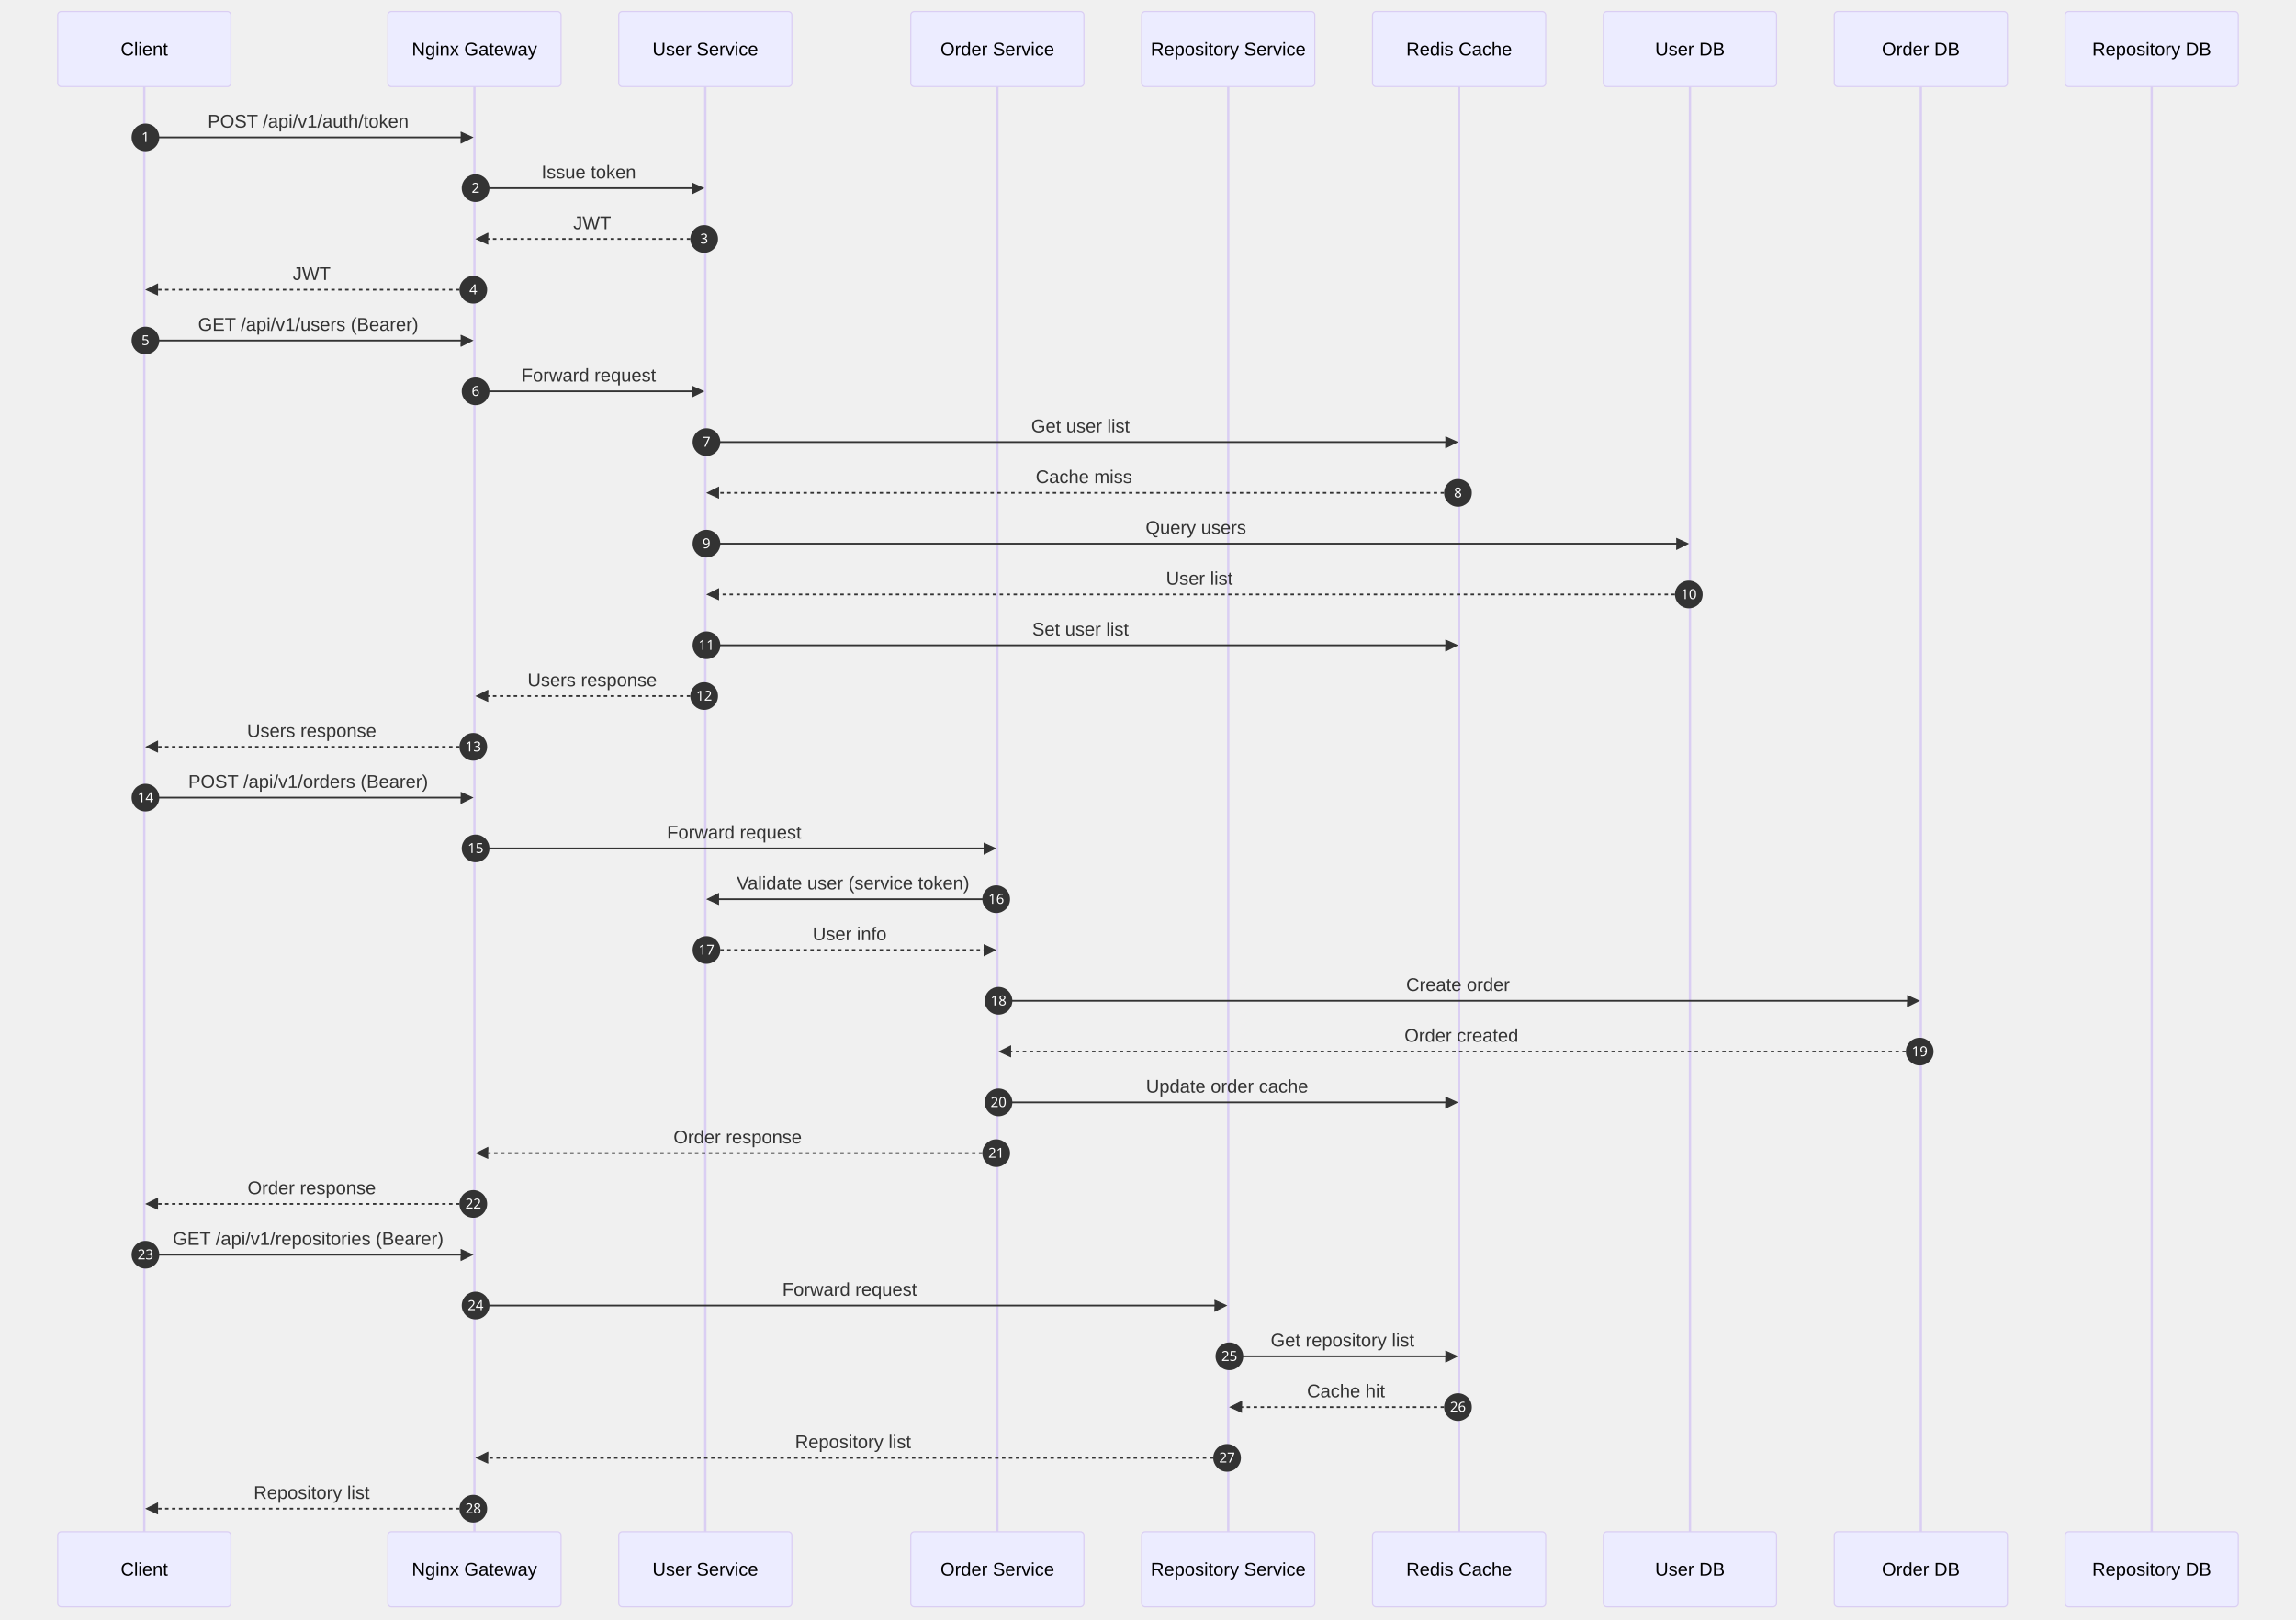
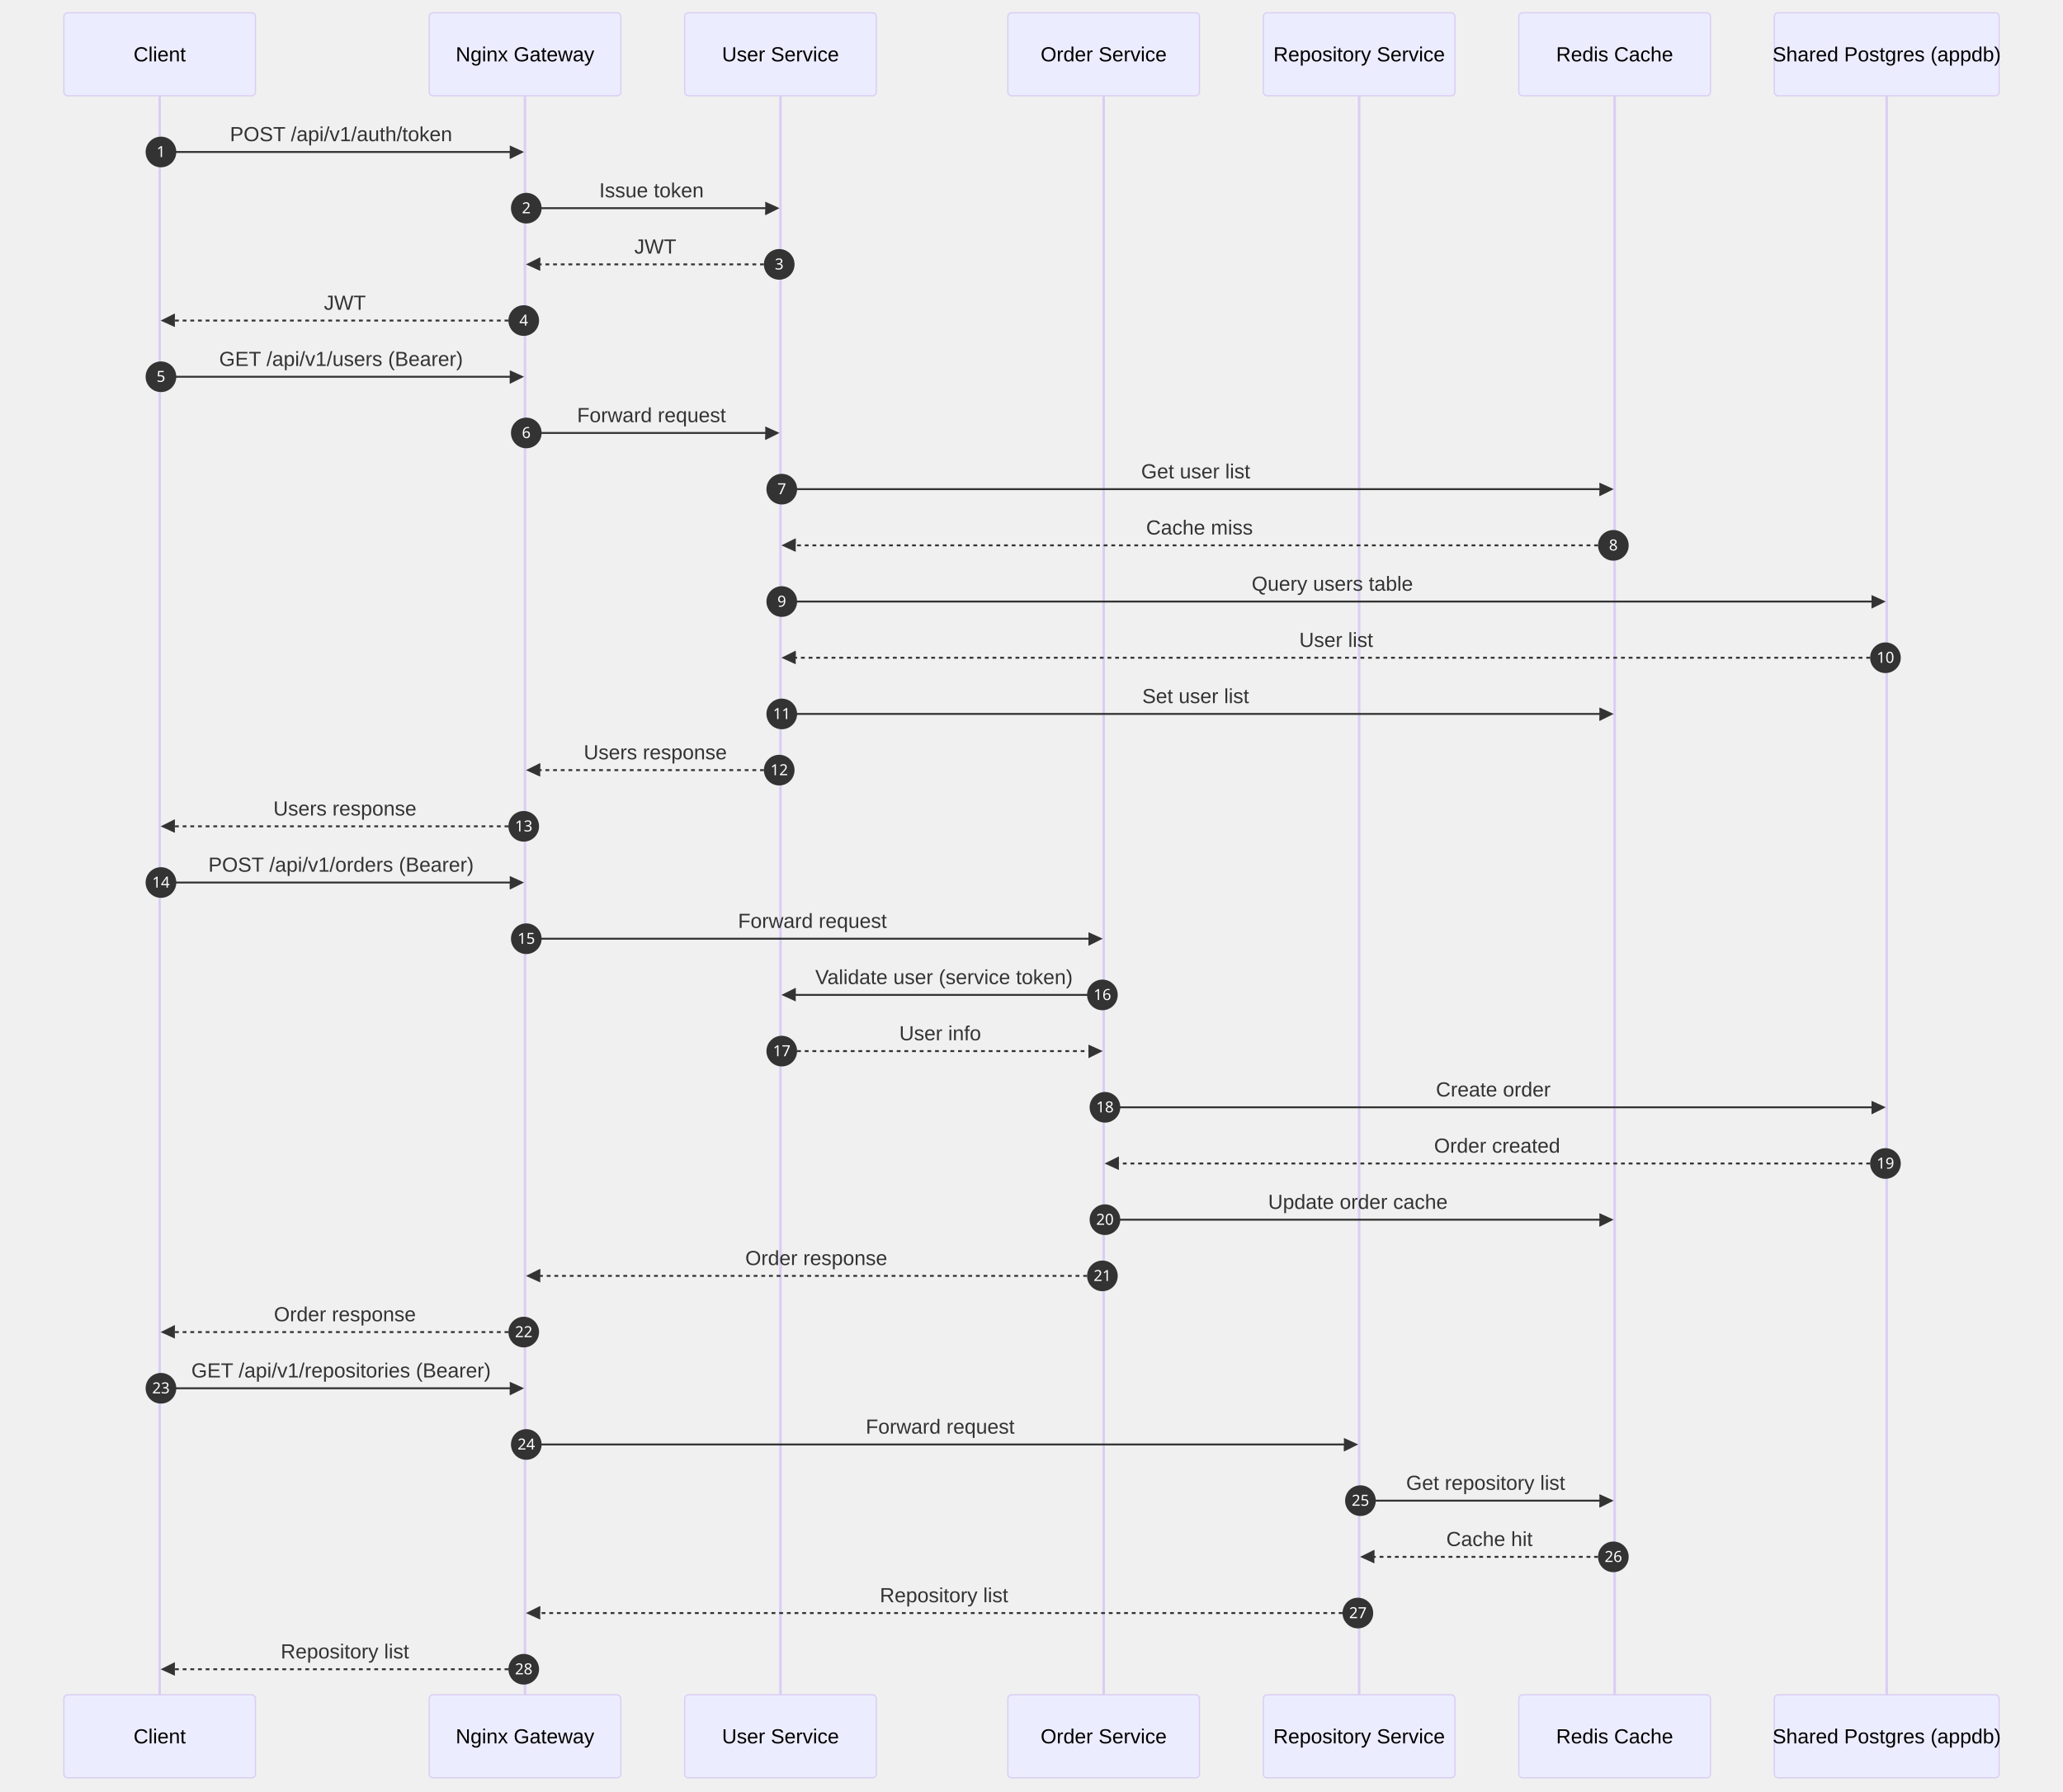
- <svg xmlns="http://www.w3.org/2000/svg" id="my-svg" width="100%" style="max-width: 1989px; background-color: white;" viewBox="-50 -10 1989 1403" role="graphics-document document" aria-roledescription="sequence">
-   <g>
-     <rect x="1739" y="1317" fill="#eaeaea" stroke="#666" width="150" height="65" name="RepoDB" rx="3" ry="3" class="actor actor-bottom" />
-     <text x="1814" y="1349.5" dominant-baseline="central" alignment-baseline="central" class="actor actor-box" style="text-anchor: middle; font-size: 16px; font-weight: 400;">
-       <tspan x="1814" dy="0">Repository DB</tspan>
-     </text>
-   </g>
-   <g>
-     <rect x="1539" y="1317" fill="#eaeaea" stroke="#666" width="150" height="65" name="OrderDB" rx="3" ry="3" class="actor actor-bottom" />
-     <text x="1614" y="1349.5" dominant-baseline="central" alignment-baseline="central" class="actor actor-box" style="text-anchor: middle; font-size: 16px; font-weight: 400;">
-       <tspan x="1614" dy="0">Order DB</tspan>
-     </text>
-   </g>
-   <g>
-     <rect x="1339" y="1317" fill="#eaeaea" stroke="#666" width="150" height="65" name="UserDB" rx="3" ry="3" class="actor actor-bottom" />
-     <text x="1414" y="1349.5" dominant-baseline="central" alignment-baseline="central" class="actor actor-box" style="text-anchor: middle; font-size: 16px; font-weight: 400;">
-       <tspan x="1414" dy="0">User DB</tspan>
+ <svg xmlns="http://www.w3.org/2000/svg" id="my-svg" width="100%" style="max-width: 1615px; background-color: white;" viewBox="-50 -10 1615 1403" role="graphics-document document" aria-roledescription="sequence">
+   <g>
+     <rect x="1339" y="1317" fill="#eaeaea" stroke="#666" width="176" height="65" name="AppDB" rx="3" ry="3" class="actor actor-bottom" />
+     <text x="1427" y="1349.5" dominant-baseline="central" alignment-baseline="central" class="actor actor-box" style="text-anchor: middle; font-size: 16px; font-weight: 400;">
+       <tspan x="1427" dy="0">Shared Postgres (appdb)</tspan>
    </text>
  </g>
  <g>
    <rect x="1139" y="1317" fill="#eaeaea" stroke="#666" width="150" height="65" name="Redis" rx="3" ry="3" class="actor actor-bottom" />
    <text x="1214" y="1349.5" dominant-baseline="central" alignment-baseline="central" class="actor actor-box" style="text-anchor: middle; font-size: 16px; font-weight: 400;">
      <tspan x="1214" dy="0">Redis Cache</tspan>
    </text>
  </g>
  <g>
    <rect x="939" y="1317" fill="#eaeaea" stroke="#666" width="150" height="65" name="RepoSvc" rx="3" ry="3" class="actor actor-bottom" />
    <text x="1014" y="1349.5" dominant-baseline="central" alignment-baseline="central" class="actor actor-box" style="text-anchor: middle; font-size: 16px; font-weight: 400;">
      <tspan x="1014" dy="0">Repository Service</tspan>
    </text>
  </g>
  <g>
    <rect x="739" y="1317" fill="#eaeaea" stroke="#666" width="150" height="65" name="OrderSvc" rx="3" ry="3" class="actor actor-bottom" />
    <text x="814" y="1349.5" dominant-baseline="central" alignment-baseline="central" class="actor actor-box" style="text-anchor: middle; font-size: 16px; font-weight: 400;">
      <tspan x="814" dy="0">Order Service</tspan>
    </text>
  </g>
  <g>
    <rect x="486" y="1317" fill="#eaeaea" stroke="#666" width="150" height="65" name="UserSvc" rx="3" ry="3" class="actor actor-bottom" />
    <text x="561" y="1349.5" dominant-baseline="central" alignment-baseline="central" class="actor actor-box" style="text-anchor: middle; font-size: 16px; font-weight: 400;">
      <tspan x="561" dy="0">User Service</tspan>
    </text>
  </g>
  <g>
    <rect x="286" y="1317" fill="#eaeaea" stroke="#666" width="150" height="65" name="Gateway" rx="3" ry="3" class="actor actor-bottom" />
    <text x="361" y="1349.5" dominant-baseline="central" alignment-baseline="central" class="actor actor-box" style="text-anchor: middle; font-size: 16px; font-weight: 400;">
      <tspan x="361" dy="0">Nginx Gateway</tspan>
    </text>
  </g>
  <g>
    <rect x="0" y="1317" fill="#eaeaea" stroke="#666" width="150" height="65" name="Client" rx="3" ry="3" class="actor actor-bottom" />
    <text x="75" y="1349.5" dominant-baseline="central" alignment-baseline="central" class="actor actor-box" style="text-anchor: middle; font-size: 16px; font-weight: 400;">
      <tspan x="75" dy="0">Client</tspan>
    </text>
  </g>
  <g>
-     <line id="actor8" x1="1814" y1="65" x2="1814" y2="1317" class="actor-line 200" stroke-width="0.5px" stroke="#999" name="RepoDB" />
-     <g id="root-8">
-       <rect x="1739" y="0" fill="#eaeaea" stroke="#666" width="150" height="65" name="RepoDB" rx="3" ry="3" class="actor actor-top" />
-       <text x="1814" y="32.5" dominant-baseline="central" alignment-baseline="central" class="actor actor-box" style="text-anchor: middle; font-size: 16px; font-weight: 400;">
-         <tspan x="1814" dy="0">Repository DB</tspan>
-       </text>
-     </g>
-   </g>
-   <g>
-     <line id="actor7" x1="1614" y1="65" x2="1614" y2="1317" class="actor-line 200" stroke-width="0.5px" stroke="#999" name="OrderDB" />
-     <g id="root-7">
-       <rect x="1539" y="0" fill="#eaeaea" stroke="#666" width="150" height="65" name="OrderDB" rx="3" ry="3" class="actor actor-top" />
-       <text x="1614" y="32.5" dominant-baseline="central" alignment-baseline="central" class="actor actor-box" style="text-anchor: middle; font-size: 16px; font-weight: 400;">
-         <tspan x="1614" dy="0">Order DB</tspan>
-       </text>
-     </g>
-   </g>
-   <g>
-     <line id="actor6" x1="1414" y1="65" x2="1414" y2="1317" class="actor-line 200" stroke-width="0.5px" stroke="#999" name="UserDB" />
+     <line id="actor6" x1="1427" y1="65" x2="1427" y2="1317" class="actor-line 200" stroke-width="0.5px" stroke="#999" name="AppDB" />
    <g id="root-6">
-       <rect x="1339" y="0" fill="#eaeaea" stroke="#666" width="150" height="65" name="UserDB" rx="3" ry="3" class="actor actor-top" />
-       <text x="1414" y="32.5" dominant-baseline="central" alignment-baseline="central" class="actor actor-box" style="text-anchor: middle; font-size: 16px; font-weight: 400;">
-         <tspan x="1414" dy="0">User DB</tspan>
+       <rect x="1339" y="0" fill="#eaeaea" stroke="#666" width="176" height="65" name="AppDB" rx="3" ry="3" class="actor actor-top" />
+       <text x="1427" y="32.5" dominant-baseline="central" alignment-baseline="central" class="actor actor-box" style="text-anchor: middle; font-size: 16px; font-weight: 400;">
+         <tspan x="1427" dy="0">Shared Postgres (appdb)</tspan>
      </text>
    </g>
  </g>
  <g>
    <line id="actor5" x1="1214" y1="65" x2="1214" y2="1317" class="actor-line 200" stroke-width="0.5px" stroke="#999" name="Redis" />
    <g id="root-5">
      <rect x="1139" y="0" fill="#eaeaea" stroke="#666" width="150" height="65" name="Redis" rx="3" ry="3" class="actor actor-top" />
      <text x="1214" y="32.5" dominant-baseline="central" alignment-baseline="central" class="actor actor-box" style="text-anchor: middle; font-size: 16px; font-weight: 400;">
        <tspan x="1214" dy="0">Redis Cache</tspan>
      </text>
    </g>
  </g>
  <g>
    <line id="actor4" x1="1014" y1="65" x2="1014" y2="1317" class="actor-line 200" stroke-width="0.5px" stroke="#999" name="RepoSvc" />
    <g id="root-4">
      <rect x="939" y="0" fill="#eaeaea" stroke="#666" width="150" height="65" name="RepoSvc" rx="3" ry="3" class="actor actor-top" />
      <text x="1014" y="32.5" dominant-baseline="central" alignment-baseline="central" class="actor actor-box" style="text-anchor: middle; font-size: 16px; font-weight: 400;">
        <tspan x="1014" dy="0">Repository Service</tspan>
      </text>
    </g>
  </g>
  <g>
    <line id="actor3" x1="814" y1="65" x2="814" y2="1317" class="actor-line 200" stroke-width="0.5px" stroke="#999" name="OrderSvc" />
    <g id="root-3">
      <rect x="739" y="0" fill="#eaeaea" stroke="#666" width="150" height="65" name="OrderSvc" rx="3" ry="3" class="actor actor-top" />
      <text x="814" y="32.5" dominant-baseline="central" alignment-baseline="central" class="actor actor-box" style="text-anchor: middle; font-size: 16px; font-weight: 400;">
        <tspan x="814" dy="0">Order Service</tspan>
      </text>
    </g>
  </g>
  <g>
    <line id="actor2" x1="561" y1="65" x2="561" y2="1317" class="actor-line 200" stroke-width="0.5px" stroke="#999" name="UserSvc" />
    <g id="root-2">
      <rect x="486" y="0" fill="#eaeaea" stroke="#666" width="150" height="65" name="UserSvc" rx="3" ry="3" class="actor actor-top" />
      <text x="561" y="32.5" dominant-baseline="central" alignment-baseline="central" class="actor actor-box" style="text-anchor: middle; font-size: 16px; font-weight: 400;">
        <tspan x="561" dy="0">User Service</tspan>
      </text>
    </g>
  </g>
  <g>
    <line id="actor1" x1="361" y1="65" x2="361" y2="1317" class="actor-line 200" stroke-width="0.5px" stroke="#999" name="Gateway" />
    <g id="root-1">
      <rect x="286" y="0" fill="#eaeaea" stroke="#666" width="150" height="65" name="Gateway" rx="3" ry="3" class="actor actor-top" />
      <text x="361" y="32.5" dominant-baseline="central" alignment-baseline="central" class="actor actor-box" style="text-anchor: middle; font-size: 16px; font-weight: 400;">
        <tspan x="361" dy="0">Nginx Gateway</tspan>
      </text>
    </g>
  </g>
  <g>
    <line id="actor0" x1="75" y1="65" x2="75" y2="1317" class="actor-line 200" stroke-width="0.5px" stroke="#999" name="Client" />
    <g id="root-0">
      <rect x="0" y="0" fill="#eaeaea" stroke="#666" width="150" height="65" name="Client" rx="3" ry="3" class="actor actor-top" />
      <text x="75" y="32.5" dominant-baseline="central" alignment-baseline="central" class="actor actor-box" style="text-anchor: middle; font-size: 16px; font-weight: 400;">
        <tspan x="75" dy="0">Client</tspan>
      </text>
    </g>
  </g>
  <style>#my-svg{font-family:"trebuchet ms",verdana,arial,sans-serif;font-size:16px;fill:#333;}@keyframes edge-animation-frame{from{stroke-dashoffset:0;}}@keyframes dash{to{stroke-dashoffset:0;}}#my-svg .edge-animation-slow{stroke-dasharray:9,5!important;stroke-dashoffset:900;animation:dash 50s linear infinite;stroke-linecap:round;}#my-svg .edge-animation-fast{stroke-dasharray:9,5!important;stroke-dashoffset:900;animation:dash 20s linear infinite;stroke-linecap:round;}#my-svg .error-icon{fill:#552222;}#my-svg .error-text{fill:#552222;stroke:#552222;}#my-svg .edge-thickness-normal{stroke-width:1px;}#my-svg .edge-thickness-thick{stroke-width:3.5px;}#my-svg .edge-pattern-solid{stroke-dasharray:0;}#my-svg .edge-thickness-invisible{stroke-width:0;fill:none;}#my-svg .edge-pattern-dashed{stroke-dasharray:3;}#my-svg .edge-pattern-dotted{stroke-dasharray:2;}#my-svg .marker{fill:#333333;stroke:#333333;}#my-svg .marker.cross{stroke:#333333;}#my-svg svg{font-family:"trebuchet ms",verdana,arial,sans-serif;font-size:16px;}#my-svg p{margin:0;}#my-svg .actor{stroke:hsl(259.626, 59.777%, 87.902%);fill:#ECECFF;}#my-svg text.actor&gt;tspan{fill:black;stroke:none;}#my-svg .actor-line{stroke:hsl(259.626, 59.777%, 87.902%);}#my-svg .innerArc{stroke-width:1.5;stroke-dasharray:none;}#my-svg .messageLine0{stroke-width:1.5;stroke-dasharray:none;stroke:#333;}#my-svg .messageLine1{stroke-width:1.5;stroke-dasharray:2,2;stroke:#333;}#my-svg #arrowhead path{fill:#333;stroke:#333;}#my-svg .sequenceNumber{fill:white;}#my-svg #sequencenumber{fill:#333;}#my-svg #crosshead path{fill:#333;stroke:#333;}#my-svg .messageText{fill:#333;stroke:none;}#my-svg .labelBox{stroke:hsl(259.626, 59.777%, 87.902%);fill:#ECECFF;}#my-svg .labelText,#my-svg .labelText&gt;tspan{fill:black;stroke:none;}#my-svg .loopText,#my-svg .loopText&gt;tspan{fill:black;stroke:none;}#my-svg .loopLine{stroke-width:2px;stroke-dasharray:2,2;stroke:hsl(259.626, 59.777%, 87.902%);fill:hsl(259.626, 59.777%, 87.902%);}#my-svg .note{stroke:#aaaa33;fill:#fff5ad;}#my-svg .noteText,#my-svg .noteText&gt;tspan{fill:black;stroke:none;}#my-svg .activation0{fill:#f4f4f4;stroke:#666;}#my-svg .activation1{fill:#f4f4f4;stroke:#666;}#my-svg .activation2{fill:#f4f4f4;stroke:#666;}#my-svg .actorPopupMenu{position:absolute;}#my-svg .actorPopupMenuPanel{position:absolute;fill:#ECECFF;box-shadow:0px 8px 16px 0px rgba(0,0,0,0.2);filter:drop-shadow(3px 5px 2px rgb(0 0 0 / 0.4));}#my-svg .actor-man line{stroke:hsl(259.626, 59.777%, 87.902%);fill:#ECECFF;}#my-svg .actor-man circle,#my-svg line{stroke:hsl(259.626, 59.777%, 87.902%);fill:#ECECFF;stroke-width:2px;}#my-svg :root{--mermaid-font-family:"trebuchet ms",verdana,arial,sans-serif;}</style>
  <g />
  <defs>
    <symbol id="computer" width="24" height="24">
      <path transform="scale(.5)" d="M2 2v13h20v-13h-20zm18 11h-16v-9h16v9zm-10.228 6l.466-1h3.524l.467 1h-4.457zm14.228 3h-24l2-6h2.104l-1.33 4h18.45l-1.297-4h2.073l2 6zm-5-10h-14v-7h14v7z" />
    </symbol>
  </defs>
  <defs>
    <symbol id="database" fill-rule="evenodd" clip-rule="evenodd">
      <path transform="scale(.5)" d="M12.258.001l.256.004.255.005.253.008.251.01.249.012.247.015.246.016.242.019.241.02.239.023.236.024.233.027.231.028.229.031.225.032.223.034.22.036.217.038.214.04.211.041.208.043.205.045.201.046.198.048.194.05.191.051.187.053.183.054.18.056.175.057.172.059.168.06.163.061.16.063.155.064.15.066.074.033.073.033.071.034.07.034.069.035.068.035.067.035.066.035.064.036.064.036.062.036.06.036.06.037.058.037.058.037.055.038.055.038.053.038.052.038.051.039.05.039.048.039.047.039.045.04.044.04.043.04.041.04.04.041.039.041.037.041.036.041.034.041.033.042.032.042.03.042.029.042.027.042.026.043.024.043.023.043.021.043.02.043.018.044.017.043.015.044.013.044.012.044.011.045.009.044.007.045.006.045.004.045.002.045.001.045v17l-.001.045-.002.045-.004.045-.006.045-.007.045-.009.044-.011.045-.012.044-.013.044-.015.044-.017.043-.018.044-.02.043-.021.043-.023.043-.024.043-.026.043-.027.042-.029.042-.03.042-.032.042-.033.042-.034.041-.036.041-.037.041-.039.041-.04.041-.041.04-.043.04-.044.04-.045.04-.047.039-.048.039-.05.039-.051.039-.052.038-.053.038-.055.038-.055.038-.058.037-.058.037-.06.037-.06.036-.062.036-.064.036-.064.036-.066.035-.067.035-.068.035-.069.035-.07.034-.071.034-.073.033-.074.033-.15.066-.155.064-.16.063-.163.061-.168.06-.172.059-.175.057-.18.056-.183.054-.187.053-.191.051-.194.05-.198.048-.201.046-.205.045-.208.043-.211.041-.214.04-.217.038-.22.036-.223.034-.225.032-.229.031-.231.028-.233.027-.236.024-.239.023-.241.02-.242.019-.246.016-.247.015-.249.012-.251.01-.253.008-.255.005-.256.004-.258.001-.258-.001-.256-.004-.255-.005-.253-.008-.251-.01-.249-.012-.247-.015-.245-.016-.243-.019-.241-.02-.238-.023-.236-.024-.234-.027-.231-.028-.228-.031-.226-.032-.223-.034-.22-.036-.217-.038-.214-.04-.211-.041-.208-.043-.204-.045-.201-.046-.198-.048-.195-.05-.19-.051-.187-.053-.184-.054-.179-.056-.176-.057-.172-.059-.167-.06-.164-.061-.159-.063-.155-.064-.151-.066-.074-.033-.072-.033-.072-.034-.07-.034-.069-.035-.068-.035-.067-.035-.066-.035-.064-.036-.063-.036-.062-.036-.061-.036-.06-.037-.058-.037-.057-.037-.056-.038-.055-.038-.053-.038-.052-.038-.051-.039-.049-.039-.049-.039-.046-.039-.046-.04-.044-.04-.043-.04-.041-.04-.04-.041-.039-.041-.037-.041-.036-.041-.034-.041-.033-.042-.032-.042-.03-.042-.029-.042-.027-.042-.026-.043-.024-.043-.023-.043-.021-.043-.02-.043-.018-.044-.017-.043-.015-.044-.013-.044-.012-.044-.011-.045-.009-.044-.007-.045-.006-.045-.004-.045-.002-.045-.001-.045v-17l.001-.045.002-.045.004-.045.006-.045.007-.045.009-.044.011-.045.012-.044.013-.044.015-.044.017-.043.018-.044.02-.043.021-.043.023-.043.024-.043.026-.043.027-.042.029-.042.03-.042.032-.042.033-.042.034-.041.036-.041.037-.041.039-.041.04-.041.041-.04.043-.04.044-.04.046-.04.046-.039.049-.039.049-.039.051-.039.052-.038.053-.038.055-.038.056-.038.057-.037.058-.037.06-.037.061-.036.062-.036.063-.036.064-.036.066-.035.067-.035.068-.035.069-.035.07-.034.072-.034.072-.033.074-.033.151-.066.155-.064.159-.063.164-.061.167-.06.172-.059.176-.057.179-.056.184-.054.187-.053.19-.051.195-.05.198-.048.201-.046.204-.045.208-.043.211-.041.214-.04.217-.038.22-.036.223-.034.226-.032.228-.031.231-.028.234-.027.236-.024.238-.023.241-.02.243-.019.245-.016.247-.015.249-.012.251-.01.253-.008.255-.005.256-.004.258-.001.258.001zm-9.258 20.499v.01l.001.021.003.021.004.022.005.021.006.022.007.022.009.023.01.022.011.023.012.023.013.023.015.023.016.024.017.023.018.024.019.024.021.024.022.025.023.024.024.025.052.049.056.05.061.051.066.051.07.051.075.051.079.052.084.052.088.052.092.052.097.052.102.051.105.052.11.052.114.051.119.051.123.051.127.05.131.05.135.05.139.048.144.049.147.047.152.047.155.047.16.045.163.045.167.043.171.043.176.041.178.041.183.039.187.039.19.037.194.035.197.035.202.033.204.031.209.03.212.029.216.027.219.025.222.024.226.021.23.02.233.018.236.016.24.015.243.012.246.01.249.008.253.005.256.004.259.001.26-.001.257-.004.254-.005.25-.008.247-.011.244-.012.241-.014.237-.016.233-.018.231-.021.226-.021.224-.024.22-.026.216-.027.212-.028.21-.031.205-.031.202-.034.198-.034.194-.036.191-.037.187-.039.183-.04.179-.04.175-.042.172-.043.168-.044.163-.045.16-.046.155-.046.152-.047.148-.048.143-.049.139-.049.136-.05.131-.05.126-.05.123-.051.118-.052.114-.051.11-.052.106-.052.101-.052.096-.052.092-.052.088-.053.083-.051.079-.052.074-.052.07-.051.065-.051.06-.051.056-.05.051-.05.023-.024.023-.025.021-.024.02-.024.019-.024.018-.024.017-.024.015-.023.014-.024.013-.023.012-.023.01-.023.01-.022.008-.022.006-.022.006-.022.004-.022.004-.021.001-.021.001-.021v-4.127l-.077.055-.08.053-.083.054-.085.053-.087.052-.09.052-.093.051-.095.05-.097.05-.1.049-.102.049-.105.048-.106.047-.109.047-.111.046-.114.045-.115.045-.118.044-.12.043-.122.042-.124.042-.126.041-.128.04-.13.04-.132.038-.134.038-.135.037-.138.037-.139.035-.142.035-.143.034-.144.033-.147.032-.148.031-.15.03-.151.03-.153.029-.154.027-.156.027-.158.026-.159.025-.161.024-.162.023-.163.022-.165.021-.166.02-.167.019-.169.018-.169.017-.171.016-.173.015-.173.014-.175.013-.175.012-.177.011-.178.01-.179.008-.179.008-.181.006-.182.005-.182.004-.184.003-.184.002h-.37l-.184-.002-.184-.003-.182-.004-.182-.005-.181-.006-.179-.008-.179-.008-.178-.01-.176-.011-.176-.012-.175-.013-.173-.014-.172-.015-.171-.016-.17-.017-.169-.018-.167-.019-.166-.02-.165-.021-.163-.022-.162-.023-.161-.024-.159-.025-.157-.026-.156-.027-.155-.027-.153-.029-.151-.03-.15-.03-.148-.031-.146-.032-.145-.033-.143-.034-.141-.035-.14-.035-.137-.037-.136-.037-.134-.038-.132-.038-.13-.04-.128-.04-.126-.041-.124-.042-.122-.042-.12-.044-.117-.043-.116-.045-.113-.045-.112-.046-.109-.047-.106-.047-.105-.048-.102-.049-.1-.049-.097-.05-.095-.05-.093-.052-.09-.051-.087-.052-.085-.053-.083-.054-.08-.054-.077-.054v4.127zm0-5.654v.011l.001.021.003.021.004.021.005.022.006.022.007.022.009.022.01.022.011.023.012.023.013.023.015.024.016.023.017.024.018.024.019.024.021.024.022.024.023.025.024.024.052.05.056.05.061.05.066.051.07.051.075.052.079.051.084.052.088.052.092.052.097.052.102.052.105.052.11.051.114.051.119.052.123.05.127.051.131.05.135.049.139.049.144.048.147.048.152.047.155.046.16.045.163.045.167.044.171.042.176.042.178.04.183.04.187.038.19.037.194.036.197.034.202.033.204.032.209.03.212.028.216.027.219.025.222.024.226.022.23.02.233.018.236.016.24.014.243.012.246.01.249.008.253.006.256.003.259.001.26-.001.257-.003.254-.006.25-.008.247-.01.244-.012.241-.015.237-.016.233-.018.231-.02.226-.022.224-.024.22-.025.216-.027.212-.029.21-.03.205-.032.202-.033.198-.035.194-.036.191-.037.187-.039.183-.039.179-.041.175-.042.172-.043.168-.044.163-.045.16-.045.155-.047.152-.047.148-.048.143-.048.139-.05.136-.049.131-.05.126-.051.123-.051.118-.051.114-.052.11-.052.106-.052.101-.052.096-.052.092-.052.088-.052.083-.052.079-.052.074-.051.07-.052.065-.051.06-.05.056-.051.051-.049.023-.025.023-.024.021-.025.02-.024.019-.024.018-.024.017-.024.015-.023.014-.023.013-.024.012-.022.01-.023.01-.023.008-.022.006-.022.006-.022.004-.021.004-.022.001-.021.001-.021v-4.139l-.077.054-.08.054-.083.054-.085.052-.087.053-.09.051-.093.051-.095.051-.097.05-.1.049-.102.049-.105.048-.106.047-.109.047-.111.046-.114.045-.115.044-.118.044-.12.044-.122.042-.124.042-.126.041-.128.04-.13.039-.132.039-.134.038-.135.037-.138.036-.139.036-.142.035-.143.033-.144.033-.147.033-.148.031-.15.03-.151.03-.153.028-.154.028-.156.027-.158.026-.159.025-.161.024-.162.023-.163.022-.165.021-.166.02-.167.019-.169.018-.169.017-.171.016-.173.015-.173.014-.175.013-.175.012-.177.011-.178.009-.179.009-.179.007-.181.007-.182.005-.182.004-.184.003-.184.002h-.37l-.184-.002-.184-.003-.182-.004-.182-.005-.181-.007-.179-.007-.179-.009-.178-.009-.176-.011-.176-.012-.175-.013-.173-.014-.172-.015-.171-.016-.17-.017-.169-.018-.167-.019-.166-.02-.165-.021-.163-.022-.162-.023-.161-.024-.159-.025-.157-.026-.156-.027-.155-.028-.153-.028-.151-.03-.15-.03-.148-.031-.146-.033-.145-.033-.143-.033-.141-.035-.14-.036-.137-.036-.136-.037-.134-.038-.132-.039-.13-.039-.128-.04-.126-.041-.124-.042-.122-.043-.12-.043-.117-.044-.116-.044-.113-.046-.112-.046-.109-.046-.106-.047-.105-.048-.102-.049-.1-.049-.097-.05-.095-.051-.093-.051-.09-.051-.087-.053-.085-.052-.083-.054-.08-.054-.077-.054v4.139zm0-5.666v.011l.001.02.003.022.004.021.005.022.006.021.007.022.009.023.01.022.011.023.012.023.013.023.015.023.016.024.017.024.018.023.019.024.021.025.022.024.023.024.024.025.052.05.056.05.061.05.066.051.07.051.075.052.079.051.084.052.088.052.092.052.097.052.102.052.105.051.11.052.114.051.119.051.123.051.127.05.131.05.135.05.139.049.144.048.147.048.152.047.155.046.16.045.163.045.167.043.171.043.176.042.178.04.183.04.187.038.19.037.194.036.197.034.202.033.204.032.209.03.212.028.216.027.219.025.222.024.226.021.23.02.233.018.236.017.24.014.243.012.246.01.249.008.253.006.256.003.259.001.26-.001.257-.003.254-.006.25-.008.247-.01.244-.013.241-.014.237-.016.233-.018.231-.02.226-.022.224-.024.22-.025.216-.027.212-.029.21-.03.205-.032.202-.033.198-.035.194-.036.191-.037.187-.039.183-.039.179-.041.175-.042.172-.043.168-.044.163-.045.16-.045.155-.047.152-.047.148-.048.143-.049.139-.049.136-.049.131-.051.126-.05.123-.051.118-.052.114-.051.11-.052.106-.052.101-.052.096-.052.092-.052.088-.052.083-.052.079-.052.074-.052.07-.051.065-.051.06-.051.056-.05.051-.049.023-.025.023-.025.021-.024.02-.024.019-.024.018-.024.017-.024.015-.023.014-.024.013-.023.012-.023.01-.022.01-.023.008-.022.006-.022.006-.022.004-.022.004-.021.001-.021.001-.021v-4.153l-.077.054-.08.054-.083.053-.085.053-.087.053-.09.051-.093.051-.095.051-.097.05-.1.049-.102.048-.105.048-.106.048-.109.046-.111.046-.114.046-.115.044-.118.044-.12.043-.122.043-.124.042-.126.041-.128.04-.13.039-.132.039-.134.038-.135.037-.138.036-.139.036-.142.034-.143.034-.144.033-.147.032-.148.032-.15.03-.151.03-.153.028-.154.028-.156.027-.158.026-.159.024-.161.024-.162.023-.163.023-.165.021-.166.02-.167.019-.169.018-.169.017-.171.016-.173.015-.173.014-.175.013-.175.012-.177.01-.178.01-.179.009-.179.007-.181.006-.182.006-.182.004-.184.003-.184.001-.185.001-.185-.001-.184-.001-.184-.003-.182-.004-.182-.006-.181-.006-.179-.007-.179-.009-.178-.01-.176-.01-.176-.012-.175-.013-.173-.014-.172-.015-.171-.016-.17-.017-.169-.018-.167-.019-.166-.02-.165-.021-.163-.023-.162-.023-.161-.024-.159-.024-.157-.026-.156-.027-.155-.028-.153-.028-.151-.03-.15-.03-.148-.032-.146-.032-.145-.033-.143-.034-.141-.034-.14-.036-.137-.036-.136-.037-.134-.038-.132-.039-.13-.039-.128-.041-.126-.041-.124-.041-.122-.043-.12-.043-.117-.044-.116-.044-.113-.046-.112-.046-.109-.046-.106-.048-.105-.048-.102-.048-.1-.05-.097-.049-.095-.051-.093-.051-.09-.052-.087-.052-.085-.053-.083-.053-.08-.054-.077-.054v4.153zm8.74-8.179l-.257.004-.254.005-.25.008-.247.011-.244.012-.241.014-.237.016-.233.018-.231.021-.226.022-.224.023-.22.026-.216.027-.212.028-.21.031-.205.032-.202.033-.198.034-.194.036-.191.038-.187.038-.183.04-.179.041-.175.042-.172.043-.168.043-.163.045-.16.046-.155.046-.152.048-.148.048-.143.048-.139.049-.136.05-.131.05-.126.051-.123.051-.118.051-.114.052-.11.052-.106.052-.101.052-.096.052-.092.052-.088.052-.083.052-.079.052-.074.051-.07.052-.065.051-.06.05-.056.05-.051.05-.023.025-.023.024-.021.024-.02.025-.019.024-.018.024-.017.023-.015.024-.014.023-.013.023-.012.023-.01.023-.01.022-.008.022-.006.023-.006.021-.004.022-.004.021-.001.021-.001.021.001.021.001.021.004.021.004.022.006.021.006.023.008.022.01.022.01.023.012.023.013.023.014.023.015.024.017.023.018.024.019.024.02.025.021.024.023.024.023.025.051.05.056.05.06.05.065.051.07.052.074.051.079.052.083.052.088.052.092.052.096.052.101.052.106.052.11.052.114.052.118.051.123.051.126.051.131.05.136.05.139.049.143.048.148.048.152.048.155.046.16.046.163.045.168.043.172.043.175.042.179.041.183.04.187.038.191.038.194.036.198.034.202.033.205.032.21.031.212.028.216.027.22.026.224.023.226.022.231.021.233.018.237.016.241.014.244.012.247.011.25.008.254.005.257.004.26.001.26-.001.257-.004.254-.005.25-.008.247-.011.244-.012.241-.014.237-.016.233-.018.231-.021.226-.022.224-.023.22-.026.216-.027.212-.028.21-.031.205-.032.202-.033.198-.034.194-.036.191-.038.187-.038.183-.04.179-.041.175-.042.172-.043.168-.043.163-.045.16-.046.155-.046.152-.048.148-.048.143-.048.139-.049.136-.05.131-.05.126-.051.123-.051.118-.051.114-.052.11-.052.106-.052.101-.052.096-.052.092-.052.088-.052.083-.052.079-.052.074-.051.07-.052.065-.051.06-.05.056-.05.051-.05.023-.025.023-.024.021-.024.02-.025.019-.024.018-.024.017-.023.015-.024.014-.023.013-.023.012-.023.01-.023.01-.022.008-.022.006-.023.006-.021.004-.022.004-.021.001-.021.001-.021-.001-.021-.001-.021-.004-.021-.004-.022-.006-.021-.006-.023-.008-.022-.01-.022-.01-.023-.012-.023-.013-.023-.014-.023-.015-.024-.017-.023-.018-.024-.019-.024-.02-.025-.021-.024-.023-.024-.023-.025-.051-.05-.056-.05-.06-.05-.065-.051-.07-.052-.074-.051-.079-.052-.083-.052-.088-.052-.092-.052-.096-.052-.101-.052-.106-.052-.11-.052-.114-.052-.118-.051-.123-.051-.126-.051-.131-.05-.136-.05-.139-.049-.143-.048-.148-.048-.152-.048-.155-.046-.16-.046-.163-.045-.168-.043-.172-.043-.175-.042-.179-.041-.183-.04-.187-.038-.191-.038-.194-.036-.198-.034-.202-.033-.205-.032-.21-.031-.212-.028-.216-.027-.22-.026-.224-.023-.226-.022-.231-.021-.233-.018-.237-.016-.241-.014-.244-.012-.247-.011-.25-.008-.254-.005-.257-.004-.26-.001-.26.001z" />
    </symbol>
  </defs>
  <defs>
    <symbol id="clock" width="24" height="24">
      <path transform="scale(.5)" d="M12 2c5.514 0 10 4.486 10 10s-4.486 10-10 10-10-4.486-10-10 4.486-10 10-10zm0-2c-6.627 0-12 5.373-12 12s5.373 12 12 12 12-5.373 12-12-5.373-12-12-12zm5.848 12.459c.202.038.202.333.001.372-1.907.361-6.045 1.111-6.547 1.111-.719 0-1.301-.582-1.301-1.301 0-.512.77-5.447 1.125-7.445.034-.192.312-.181.343.014l.985 6.238 5.394 1.011z" />
    </symbol>
  </defs>
  <defs>
    <marker id="arrowhead" refX="7.9" refY="5" markerUnits="userSpaceOnUse" markerWidth="12" markerHeight="12" orient="auto-start-reverse">
      <path d="M -1 0 L 10 5 L 0 10 z" />
    </marker>
  </defs>
  <defs>
    <marker id="crosshead" markerWidth="15" markerHeight="8" orient="auto" refX="4" refY="4.5">
      <path fill="none" stroke="#000000" stroke-width="1pt" d="M 1,2 L 6,7 M 6,2 L 1,7" style="stroke-dasharray: 0, 0;" />
    </marker>
  </defs>
  <defs>
    <marker id="filled-head" refX="15.5" refY="7" markerWidth="20" markerHeight="28" orient="auto">
      <path d="M 18,7 L9,13 L14,7 L9,1 Z" />
    </marker>
  </defs>
  <defs>
    <marker id="sequencenumber" refX="15" refY="15" markerWidth="60" markerHeight="40" orient="auto">
      <circle cx="15" cy="15" r="6" />
    </marker>
  </defs>
  <text x="217" y="80" text-anchor="middle" dominant-baseline="middle" alignment-baseline="middle" class="messageText" dy="1em" style="font-size: 16px; font-weight: 400;">POST /api/v1/auth/token</text>
  <line x1="76" y1="109" x2="357" y2="109" class="messageLine0" stroke-width="2" stroke="none" marker-end="url(#arrowhead)" style="fill: none;" />
  <line x1="76" y1="109" x2="76" y2="109" stroke-width="0" marker-start="url(#sequencenumber)" />
  <text x="76" y="113" font-family="sans-serif" font-size="12px" text-anchor="middle" class="sequenceNumber">1</text>
  <text x="460" y="124" text-anchor="middle" dominant-baseline="middle" alignment-baseline="middle" class="messageText" dy="1em" style="font-size: 16px; font-weight: 400;">Issue token</text>
  <line x1="362" y1="153" x2="557" y2="153" class="messageLine0" stroke-width="2" stroke="none" marker-end="url(#arrowhead)" style="fill: none;" />
  <line x1="362" y1="153" x2="362" y2="153" stroke-width="0" marker-start="url(#sequencenumber)" />
  <text x="362" y="157" font-family="sans-serif" font-size="12px" text-anchor="middle" class="sequenceNumber">2</text>
  <text x="463" y="168" text-anchor="middle" dominant-baseline="middle" alignment-baseline="middle" class="messageText" dy="1em" style="font-size: 16px; font-weight: 400;">JWT</text>
  <line x1="560" y1="197" x2="365" y2="197" class="messageLine1" stroke-width="2" stroke="none" marker-end="url(#arrowhead)" style="stroke-dasharray: 3, 3; fill: none;" />
  <line x1="560" y1="197" x2="560" y2="197" stroke-width="0" marker-start="url(#sequencenumber)" />
  <text x="560" y="201" font-family="sans-serif" font-size="12px" text-anchor="middle" class="sequenceNumber">3</text>
  <text x="220" y="212" text-anchor="middle" dominant-baseline="middle" alignment-baseline="middle" class="messageText" dy="1em" style="font-size: 16px; font-weight: 400;">JWT</text>
  <line x1="360" y1="241" x2="79" y2="241" class="messageLine1" stroke-width="2" stroke="none" marker-end="url(#arrowhead)" style="stroke-dasharray: 3, 3; fill: none;" />
  <line x1="360" y1="241" x2="360" y2="241" stroke-width="0" marker-start="url(#sequencenumber)" />
  <text x="360" y="245" font-family="sans-serif" font-size="12px" text-anchor="middle" class="sequenceNumber">4</text>
  <text x="217" y="256" text-anchor="middle" dominant-baseline="middle" alignment-baseline="middle" class="messageText" dy="1em" style="font-size: 16px; font-weight: 400;">GET /api/v1/users (Bearer)</text>
  <line x1="76" y1="285" x2="357" y2="285" class="messageLine0" stroke-width="2" stroke="none" marker-end="url(#arrowhead)" style="fill: none;" />
  <line x1="76" y1="285" x2="76" y2="285" stroke-width="0" marker-start="url(#sequencenumber)" />
  <text x="76" y="289" font-family="sans-serif" font-size="12px" text-anchor="middle" class="sequenceNumber">5</text>
  <text x="460" y="300" text-anchor="middle" dominant-baseline="middle" alignment-baseline="middle" class="messageText" dy="1em" style="font-size: 16px; font-weight: 400;">Forward request</text>
  <line x1="362" y1="329" x2="557" y2="329" class="messageLine0" stroke-width="2" stroke="none" marker-end="url(#arrowhead)" style="fill: none;" />
  <line x1="362" y1="329" x2="362" y2="329" stroke-width="0" marker-start="url(#sequencenumber)" />
  <text x="362" y="333" font-family="sans-serif" font-size="12px" text-anchor="middle" class="sequenceNumber">6</text>
  <text x="886" y="344" text-anchor="middle" dominant-baseline="middle" alignment-baseline="middle" class="messageText" dy="1em" style="font-size: 16px; font-weight: 400;">Get user list</text>
  <line x1="562" y1="373" x2="1210" y2="373" class="messageLine0" stroke-width="2" stroke="none" marker-end="url(#arrowhead)" style="fill: none;" />
  <line x1="562" y1="373" x2="562" y2="373" stroke-width="0" marker-start="url(#sequencenumber)" />
  <text x="562" y="377" font-family="sans-serif" font-size="12px" text-anchor="middle" class="sequenceNumber">7</text>
  <text x="889" y="388" text-anchor="middle" dominant-baseline="middle" alignment-baseline="middle" class="messageText" dy="1em" style="font-size: 16px; font-weight: 400;">Cache miss</text>
  <line x1="1213" y1="417" x2="565" y2="417" class="messageLine1" stroke-width="2" stroke="none" marker-end="url(#arrowhead)" style="stroke-dasharray: 3, 3; fill: none;" />
  <line x1="1213" y1="417" x2="1213" y2="417" stroke-width="0" marker-start="url(#sequencenumber)" />
  <text x="1213" y="421" font-family="sans-serif" font-size="12px" text-anchor="middle" class="sequenceNumber">8</text>
-   <text x="986" y="432" text-anchor="middle" dominant-baseline="middle" alignment-baseline="middle" class="messageText" dy="1em" style="font-size: 16px; font-weight: 400;">Query users</text>
-   <line x1="562" y1="461" x2="1410" y2="461" class="messageLine0" stroke-width="2" stroke="none" marker-end="url(#arrowhead)" style="fill: none;" />
+   <text x="993" y="432" text-anchor="middle" dominant-baseline="middle" alignment-baseline="middle" class="messageText" dy="1em" style="font-size: 16px; font-weight: 400;">Query users table</text>
+   <line x1="562" y1="461" x2="1423" y2="461" class="messageLine0" stroke-width="2" stroke="none" marker-end="url(#arrowhead)" style="fill: none;" />
  <line x1="562" y1="461" x2="562" y2="461" stroke-width="0" marker-start="url(#sequencenumber)" />
  <text x="562" y="465" font-family="sans-serif" font-size="12px" text-anchor="middle" class="sequenceNumber">9</text>
-   <text x="989" y="476" text-anchor="middle" dominant-baseline="middle" alignment-baseline="middle" class="messageText" dy="1em" style="font-size: 16px; font-weight: 400;">User list</text>
-   <line x1="1413" y1="505" x2="565" y2="505" class="messageLine1" stroke-width="2" stroke="none" marker-end="url(#arrowhead)" style="stroke-dasharray: 3, 3; fill: none;" />
-   <line x1="1413" y1="505" x2="1413" y2="505" stroke-width="0" marker-start="url(#sequencenumber)" />
-   <text x="1413" y="509" font-family="sans-serif" font-size="12px" text-anchor="middle" class="sequenceNumber">10</text>
+   <text x="996" y="476" text-anchor="middle" dominant-baseline="middle" alignment-baseline="middle" class="messageText" dy="1em" style="font-size: 16px; font-weight: 400;">User list</text>
+   <line x1="1426" y1="505" x2="565" y2="505" class="messageLine1" stroke-width="2" stroke="none" marker-end="url(#arrowhead)" style="stroke-dasharray: 3, 3; fill: none;" />
+   <line x1="1426" y1="505" x2="1426" y2="505" stroke-width="0" marker-start="url(#sequencenumber)" />
+   <text x="1426" y="509" font-family="sans-serif" font-size="12px" text-anchor="middle" class="sequenceNumber">10</text>
  <text x="886" y="520" text-anchor="middle" dominant-baseline="middle" alignment-baseline="middle" class="messageText" dy="1em" style="font-size: 16px; font-weight: 400;">Set user list</text>
  <line x1="562" y1="549" x2="1210" y2="549" class="messageLine0" stroke-width="2" stroke="none" marker-end="url(#arrowhead)" style="fill: none;" />
  <line x1="562" y1="549" x2="562" y2="549" stroke-width="0" marker-start="url(#sequencenumber)" />
  <text x="562" y="553" font-family="sans-serif" font-size="12px" text-anchor="middle" class="sequenceNumber">11</text>
  <text x="463" y="564" text-anchor="middle" dominant-baseline="middle" alignment-baseline="middle" class="messageText" dy="1em" style="font-size: 16px; font-weight: 400;">Users response</text>
  <line x1="560" y1="593" x2="365" y2="593" class="messageLine1" stroke-width="2" stroke="none" marker-end="url(#arrowhead)" style="stroke-dasharray: 3, 3; fill: none;" />
  <line x1="560" y1="593" x2="560" y2="593" stroke-width="0" marker-start="url(#sequencenumber)" />
  <text x="560" y="597" font-family="sans-serif" font-size="12px" text-anchor="middle" class="sequenceNumber">12</text>
  <text x="220" y="608" text-anchor="middle" dominant-baseline="middle" alignment-baseline="middle" class="messageText" dy="1em" style="font-size: 16px; font-weight: 400;">Users response</text>
  <line x1="360" y1="637" x2="79" y2="637" class="messageLine1" stroke-width="2" stroke="none" marker-end="url(#arrowhead)" style="stroke-dasharray: 3, 3; fill: none;" />
  <line x1="360" y1="637" x2="360" y2="637" stroke-width="0" marker-start="url(#sequencenumber)" />
  <text x="360" y="641" font-family="sans-serif" font-size="12px" text-anchor="middle" class="sequenceNumber">13</text>
  <text x="217" y="652" text-anchor="middle" dominant-baseline="middle" alignment-baseline="middle" class="messageText" dy="1em" style="font-size: 16px; font-weight: 400;">POST /api/v1/orders (Bearer)</text>
  <line x1="76" y1="681" x2="357" y2="681" class="messageLine0" stroke-width="2" stroke="none" marker-end="url(#arrowhead)" style="fill: none;" />
  <line x1="76" y1="681" x2="76" y2="681" stroke-width="0" marker-start="url(#sequencenumber)" />
  <text x="76" y="685" font-family="sans-serif" font-size="12px" text-anchor="middle" class="sequenceNumber">14</text>
  <text x="586" y="696" text-anchor="middle" dominant-baseline="middle" alignment-baseline="middle" class="messageText" dy="1em" style="font-size: 16px; font-weight: 400;">Forward request</text>
  <line x1="362" y1="725" x2="810" y2="725" class="messageLine0" stroke-width="2" stroke="none" marker-end="url(#arrowhead)" style="fill: none;" />
  <line x1="362" y1="725" x2="362" y2="725" stroke-width="0" marker-start="url(#sequencenumber)" />
  <text x="362" y="729" font-family="sans-serif" font-size="12px" text-anchor="middle" class="sequenceNumber">15</text>
  <text x="689" y="740" text-anchor="middle" dominant-baseline="middle" alignment-baseline="middle" class="messageText" dy="1em" style="font-size: 16px; font-weight: 400;">Validate user (service token)</text>
  <line x1="813" y1="769" x2="565" y2="769" class="messageLine0" stroke-width="2" stroke="none" marker-end="url(#arrowhead)" style="fill: none;" />
  <line x1="813" y1="769" x2="813" y2="769" stroke-width="0" marker-start="url(#sequencenumber)" />
  <text x="813" y="773" font-family="sans-serif" font-size="12px" text-anchor="middle" class="sequenceNumber">16</text>
  <text x="686" y="784" text-anchor="middle" dominant-baseline="middle" alignment-baseline="middle" class="messageText" dy="1em" style="font-size: 16px; font-weight: 400;">User info</text>
  <line x1="562" y1="813" x2="810" y2="813" class="messageLine1" stroke-width="2" stroke="none" marker-end="url(#arrowhead)" style="stroke-dasharray: 3, 3; fill: none;" />
  <line x1="562" y1="813" x2="562" y2="813" stroke-width="0" marker-start="url(#sequencenumber)" />
  <text x="562" y="817" font-family="sans-serif" font-size="12px" text-anchor="middle" class="sequenceNumber">17</text>
-   <text x="1213" y="828" text-anchor="middle" dominant-baseline="middle" alignment-baseline="middle" class="messageText" dy="1em" style="font-size: 16px; font-weight: 400;">Create order</text>
-   <line x1="815" y1="857" x2="1610" y2="857" class="messageLine0" stroke-width="2" stroke="none" marker-end="url(#arrowhead)" style="fill: none;" />
+   <text x="1119" y="828" text-anchor="middle" dominant-baseline="middle" alignment-baseline="middle" class="messageText" dy="1em" style="font-size: 16px; font-weight: 400;">Create order</text>
+   <line x1="815" y1="857" x2="1423" y2="857" class="messageLine0" stroke-width="2" stroke="none" marker-end="url(#arrowhead)" style="fill: none;" />
  <line x1="815" y1="857" x2="815" y2="857" stroke-width="0" marker-start="url(#sequencenumber)" />
  <text x="815" y="861" font-family="sans-serif" font-size="12px" text-anchor="middle" class="sequenceNumber">18</text>
-   <text x="1216" y="872" text-anchor="middle" dominant-baseline="middle" alignment-baseline="middle" class="messageText" dy="1em" style="font-size: 16px; font-weight: 400;">Order created</text>
-   <line x1="1613" y1="901" x2="818" y2="901" class="messageLine1" stroke-width="2" stroke="none" marker-end="url(#arrowhead)" style="stroke-dasharray: 3, 3; fill: none;" />
-   <line x1="1613" y1="901" x2="1613" y2="901" stroke-width="0" marker-start="url(#sequencenumber)" />
-   <text x="1613" y="905" font-family="sans-serif" font-size="12px" text-anchor="middle" class="sequenceNumber">19</text>
+   <text x="1122" y="872" text-anchor="middle" dominant-baseline="middle" alignment-baseline="middle" class="messageText" dy="1em" style="font-size: 16px; font-weight: 400;">Order created</text>
+   <line x1="1426" y1="901" x2="818" y2="901" class="messageLine1" stroke-width="2" stroke="none" marker-end="url(#arrowhead)" style="stroke-dasharray: 3, 3; fill: none;" />
+   <line x1="1426" y1="901" x2="1426" y2="901" stroke-width="0" marker-start="url(#sequencenumber)" />
+   <text x="1426" y="905" font-family="sans-serif" font-size="12px" text-anchor="middle" class="sequenceNumber">19</text>
  <text x="1013" y="916" text-anchor="middle" dominant-baseline="middle" alignment-baseline="middle" class="messageText" dy="1em" style="font-size: 16px; font-weight: 400;">Update order cache</text>
  <line x1="815" y1="945" x2="1210" y2="945" class="messageLine0" stroke-width="2" stroke="none" marker-end="url(#arrowhead)" style="fill: none;" />
  <line x1="815" y1="945" x2="815" y2="945" stroke-width="0" marker-start="url(#sequencenumber)" />
  <text x="815" y="949" font-family="sans-serif" font-size="12px" text-anchor="middle" class="sequenceNumber">20</text>
  <text x="589" y="960" text-anchor="middle" dominant-baseline="middle" alignment-baseline="middle" class="messageText" dy="1em" style="font-size: 16px; font-weight: 400;">Order response</text>
  <line x1="813" y1="989" x2="365" y2="989" class="messageLine1" stroke-width="2" stroke="none" marker-end="url(#arrowhead)" style="stroke-dasharray: 3, 3; fill: none;" />
  <line x1="813" y1="989" x2="813" y2="989" stroke-width="0" marker-start="url(#sequencenumber)" />
  <text x="813" y="993" font-family="sans-serif" font-size="12px" text-anchor="middle" class="sequenceNumber">21</text>
  <text x="220" y="1004" text-anchor="middle" dominant-baseline="middle" alignment-baseline="middle" class="messageText" dy="1em" style="font-size: 16px; font-weight: 400;">Order response</text>
  <line x1="360" y1="1033" x2="79" y2="1033" class="messageLine1" stroke-width="2" stroke="none" marker-end="url(#arrowhead)" style="stroke-dasharray: 3, 3; fill: none;" />
  <line x1="360" y1="1033" x2="360" y2="1033" stroke-width="0" marker-start="url(#sequencenumber)" />
  <text x="360" y="1037" font-family="sans-serif" font-size="12px" text-anchor="middle" class="sequenceNumber">22</text>
  <text x="217" y="1048" text-anchor="middle" dominant-baseline="middle" alignment-baseline="middle" class="messageText" dy="1em" style="font-size: 16px; font-weight: 400;">GET /api/v1/repositories (Bearer)</text>
  <line x1="76" y1="1077" x2="357" y2="1077" class="messageLine0" stroke-width="2" stroke="none" marker-end="url(#arrowhead)" style="fill: none;" />
  <line x1="76" y1="1077" x2="76" y2="1077" stroke-width="0" marker-start="url(#sequencenumber)" />
  <text x="76" y="1081" font-family="sans-serif" font-size="12px" text-anchor="middle" class="sequenceNumber">23</text>
  <text x="686" y="1092" text-anchor="middle" dominant-baseline="middle" alignment-baseline="middle" class="messageText" dy="1em" style="font-size: 16px; font-weight: 400;">Forward request</text>
  <line x1="362" y1="1121" x2="1010" y2="1121" class="messageLine0" stroke-width="2" stroke="none" marker-end="url(#arrowhead)" style="fill: none;" />
  <line x1="362" y1="1121" x2="362" y2="1121" stroke-width="0" marker-start="url(#sequencenumber)" />
  <text x="362" y="1125" font-family="sans-serif" font-size="12px" text-anchor="middle" class="sequenceNumber">24</text>
  <text x="1113" y="1136" text-anchor="middle" dominant-baseline="middle" alignment-baseline="middle" class="messageText" dy="1em" style="font-size: 16px; font-weight: 400;">Get repository list</text>
  <line x1="1015" y1="1165" x2="1210" y2="1165" class="messageLine0" stroke-width="2" stroke="none" marker-end="url(#arrowhead)" style="fill: none;" />
  <line x1="1015" y1="1165" x2="1015" y2="1165" stroke-width="0" marker-start="url(#sequencenumber)" />
  <text x="1015" y="1169" font-family="sans-serif" font-size="12px" text-anchor="middle" class="sequenceNumber">25</text>
  <text x="1116" y="1180" text-anchor="middle" dominant-baseline="middle" alignment-baseline="middle" class="messageText" dy="1em" style="font-size: 16px; font-weight: 400;">Cache hit</text>
  <line x1="1213" y1="1209" x2="1018" y2="1209" class="messageLine1" stroke-width="2" stroke="none" marker-end="url(#arrowhead)" style="stroke-dasharray: 3, 3; fill: none;" />
  <line x1="1213" y1="1209" x2="1213" y2="1209" stroke-width="0" marker-start="url(#sequencenumber)" />
  <text x="1213" y="1213" font-family="sans-serif" font-size="12px" text-anchor="middle" class="sequenceNumber">26</text>
  <text x="689" y="1224" text-anchor="middle" dominant-baseline="middle" alignment-baseline="middle" class="messageText" dy="1em" style="font-size: 16px; font-weight: 400;">Repository list</text>
  <line x1="1013" y1="1253" x2="365" y2="1253" class="messageLine1" stroke-width="2" stroke="none" marker-end="url(#arrowhead)" style="stroke-dasharray: 3, 3; fill: none;" />
  <line x1="1013" y1="1253" x2="1013" y2="1253" stroke-width="0" marker-start="url(#sequencenumber)" />
  <text x="1013" y="1257" font-family="sans-serif" font-size="12px" text-anchor="middle" class="sequenceNumber">27</text>
  <text x="220" y="1268" text-anchor="middle" dominant-baseline="middle" alignment-baseline="middle" class="messageText" dy="1em" style="font-size: 16px; font-weight: 400;">Repository list</text>
  <line x1="360" y1="1297" x2="79" y2="1297" class="messageLine1" stroke-width="2" stroke="none" marker-end="url(#arrowhead)" style="stroke-dasharray: 3, 3; fill: none;" />
  <line x1="360" y1="1297" x2="360" y2="1297" stroke-width="0" marker-start="url(#sequencenumber)" />
  <text x="360" y="1301" font-family="sans-serif" font-size="12px" text-anchor="middle" class="sequenceNumber">28</text>
</svg>
